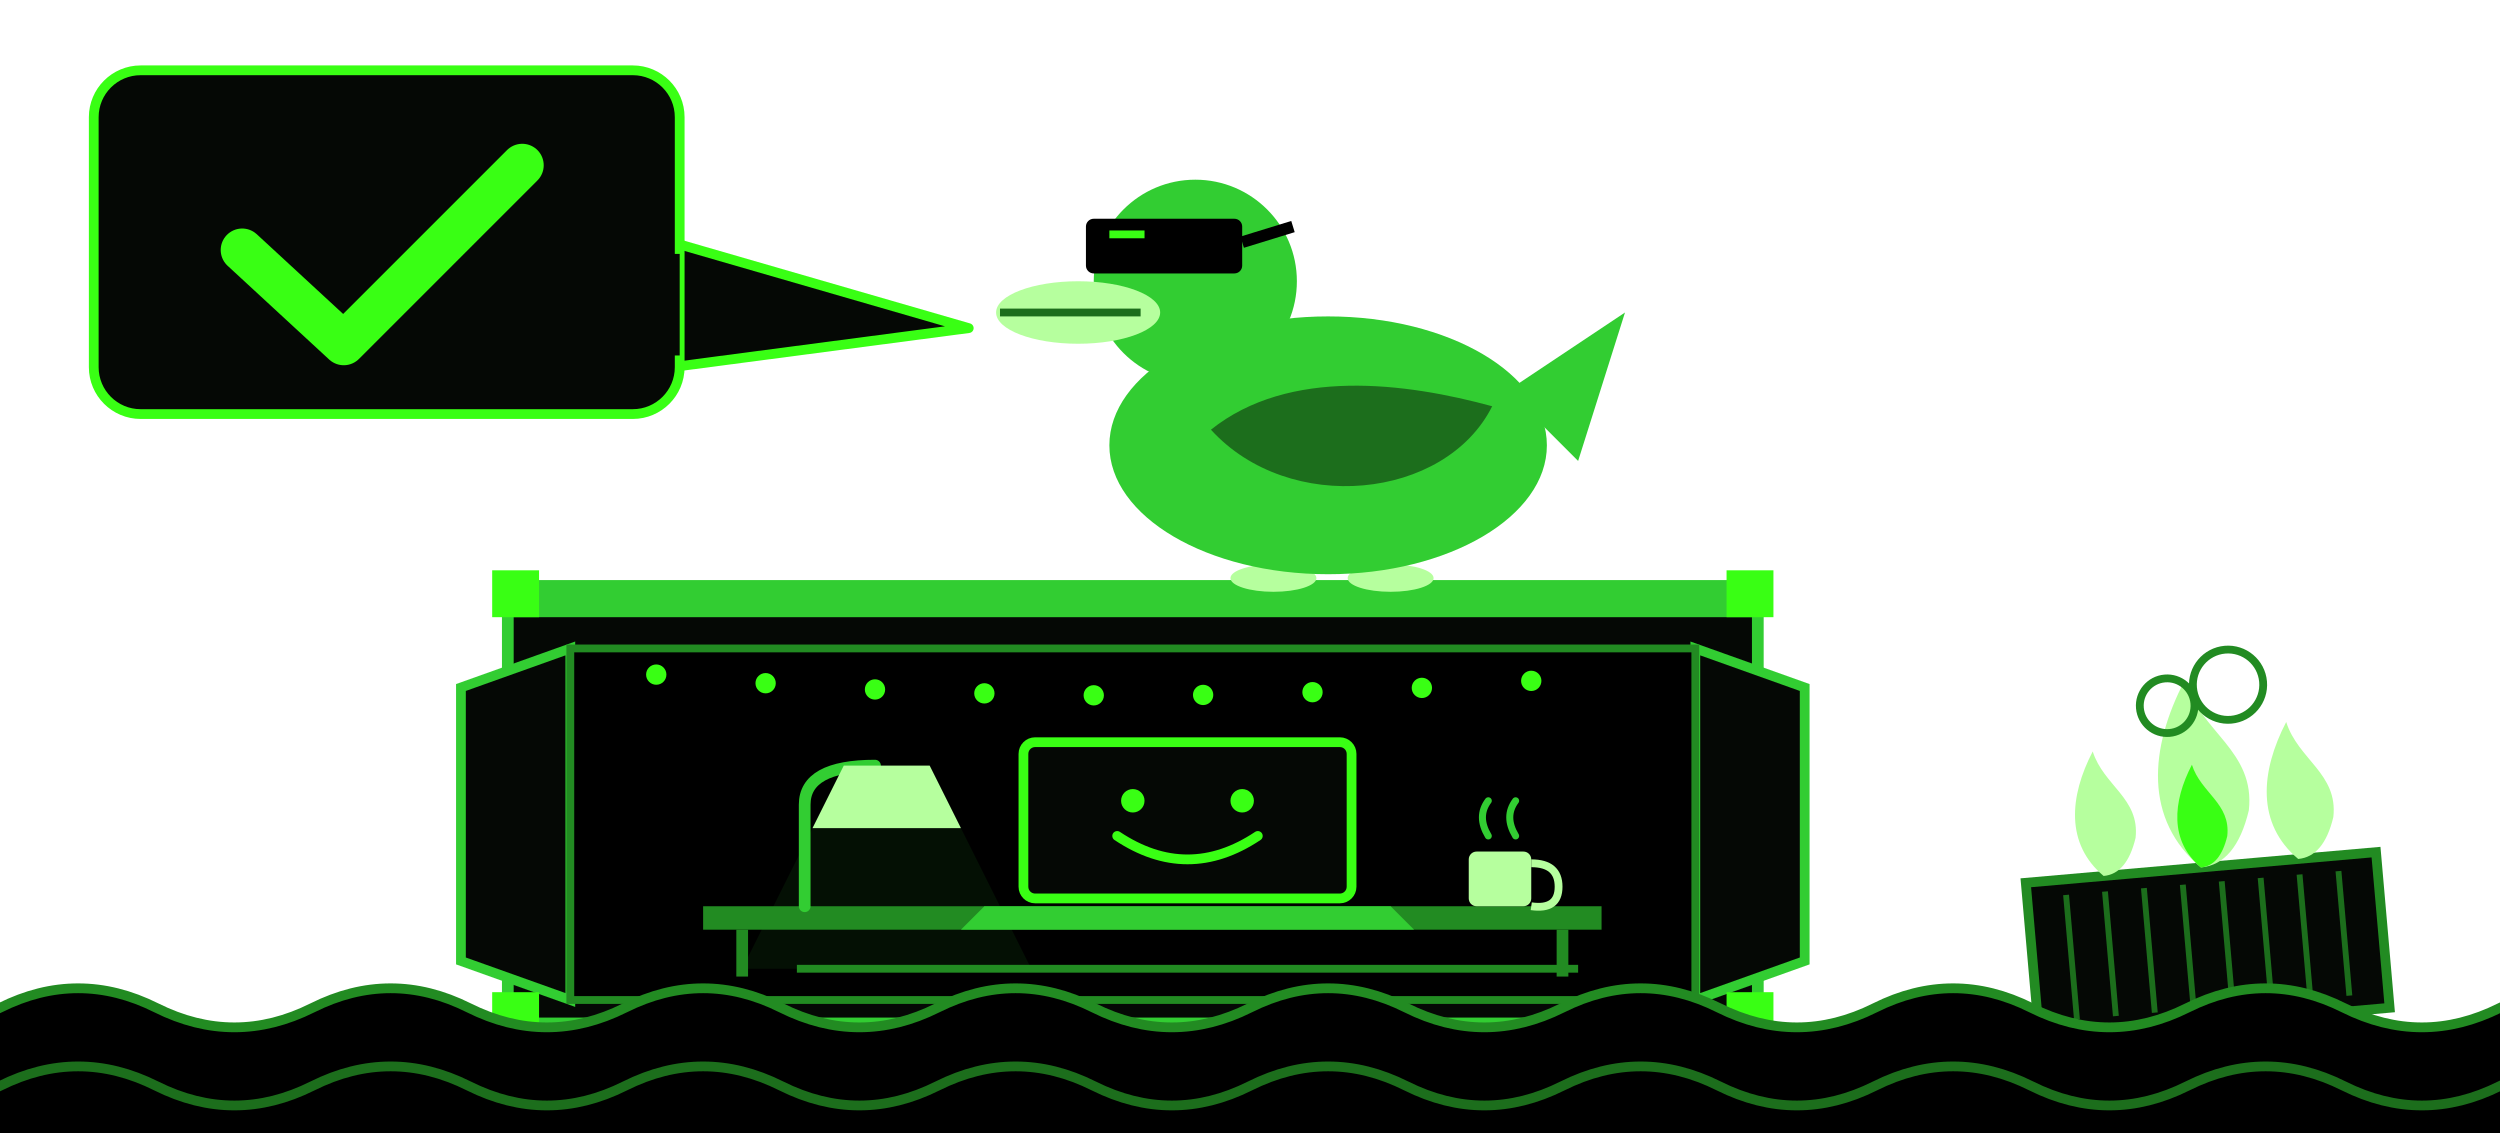
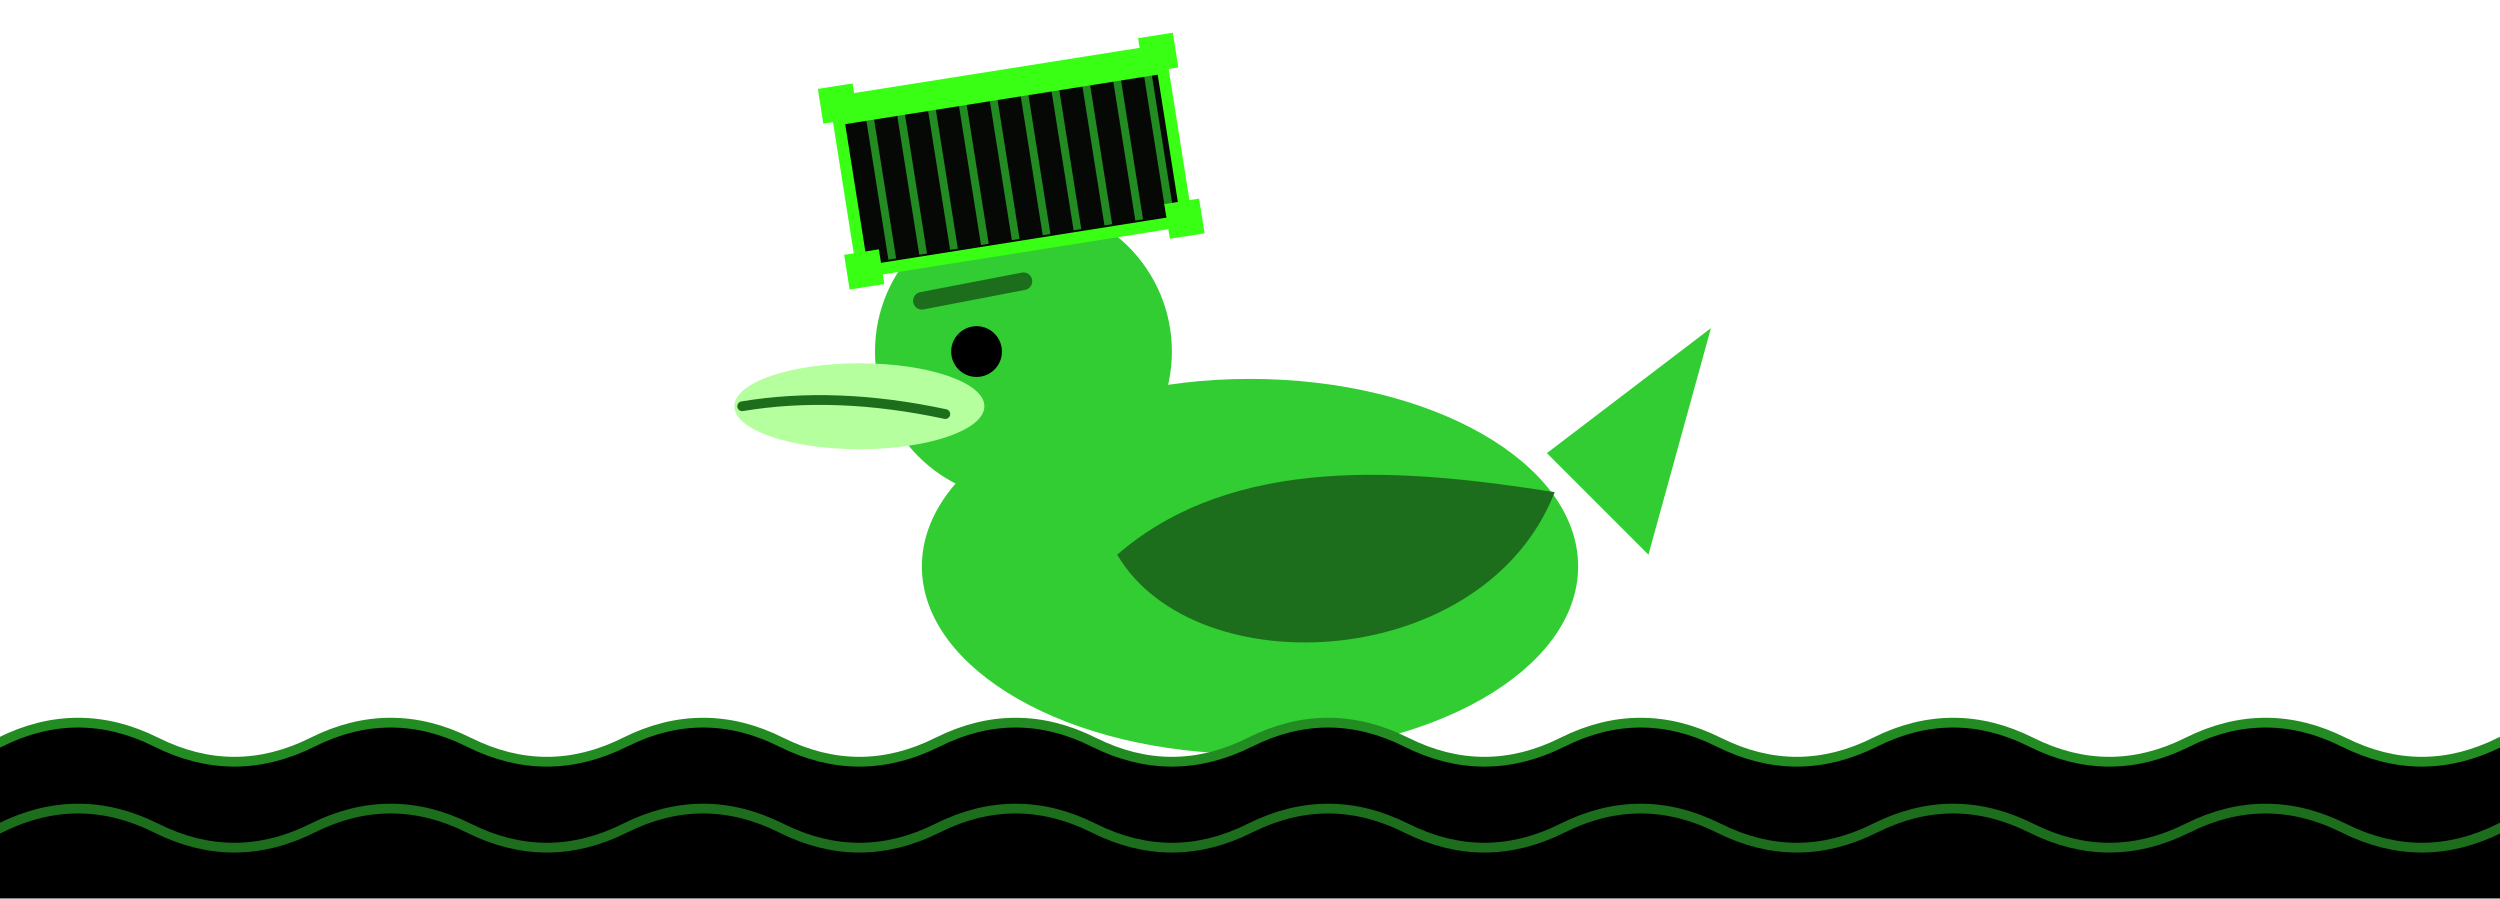
- <svg xmlns="http://www.w3.org/2000/svg" viewBox="0 0 640 290" width="640" height="290" role="img" aria-labelledby="t">
+ <svg xmlns="http://www.w3.org/2000/svg" viewBox="0 0 640 230" width="640" height="230" role="img" aria-labelledby="t">
  <style>
-   .ship { animation: bob 3.2s ease-in-out infinite; }
-   .w1 { animation: drift 5s linear infinite; }
-   .w2 { animation: drift 8s linear infinite reverse; }
-   .tick { stroke-dasharray: 100; animation: draw 5s ease-in-out infinite; }
-   .fl { transform-box: fill-box; transform-origin: 50% 100%; animation: flick 0.6s ease-in-out infinite alternate; }
-   .f2 { animation-duration: 0.45s; } .f3 { animation-duration: 0.75s; }
-   .smoke { animation: rise 3s ease-out infinite; } .s2 { animation-delay: 1.5s; }
-   .steam { animation: steam 2.4s ease-in-out infinite; }
-   .bulb { animation: twinkle 2s ease-in-out infinite; } .b1 { animation-delay: .6s; } .b2 { animation-delay: 1.2s; }
-   @keyframes bob { 50% { transform: translateY(-4px); } }
+   .duck { animation: bob 3.4s ease-in-out infinite; }
+   .w1 { animation: drift 6s linear infinite; }
+   .w2 { animation: drift 9s linear infinite reverse; }
+   @keyframes bob { 50% { transform: translateY(-5px) rotate(-1deg); } }
  @keyframes drift { to { transform: translateX(80px); } }
-   @keyframes draw { 0% { stroke-dashoffset: 100; } 20%, 85% { stroke-dashoffset: 0; } 100% { stroke-dashoffset: 100; } }
-   @keyframes flick { to { transform: scale(0.88, 1.18); } }
-   @keyframes rise { from { transform: translateY(0); opacity: .7; } to { transform: translateY(-34px); opacity: 0; } }
-   @keyframes steam { 50% { transform: translateY(-4px); opacity: .3; } }
-   @keyframes twinkle { 50% { opacity: .25; } }
-   @media (prefers-reduced-motion: reduce) { * { animation: none !important; } }
+   @media (prefers-reduced-motion: reduce) { .duck, .w1, .w2 { animation: none; } }
</style>
-   <path d="M172,62 L248,84 L172,94" fill="#050805" stroke="#39ff14" stroke-width="2.5" stroke-linejoin="round" />
-   <rect x="24" y="18" width="150" height="88" rx="12" fill="#050805" stroke="#39ff14" stroke-width="2.5" />
-   <line x1="172" y1="65" x2="172" y2="91" stroke="#050805" stroke-width="4" />
-   <polyline class="tick" pathLength="100" points="62,64 88,88 138,38" fill="none" stroke="#39ff14" stroke-width="11" stroke-linecap="round" stroke-linejoin="round" />
-   <g>
-     <g transform="rotate(-5 565 240)">
-       <rect x="520" y="222" width="90" height="40" fill="#050805" stroke="#228b22" stroke-width="2.5" />
-       <g stroke="#1c6e1c" stroke-width="1.5">
-         <line x1="530" y1="226" x2="530" y2="258" />
-         <line x1="540" y1="226" x2="540" y2="258" />
-         <line x1="550" y1="226" x2="550" y2="258" />
-         <line x1="560" y1="226" x2="560" y2="258" />
-         <line x1="570" y1="226" x2="570" y2="258" />
-         <line x1="580" y1="226" x2="580" y2="258" />
-         <line x1="590" y1="226" x2="590" y2="258" />
-         <line x1="600" y1="226" x2="600" y2="258" />
+   <g class="duck">
+     <g transform="translate(0,20)">
+       <polygon points="396,96 438,64 422,122" fill="#32cd32" />
+       <ellipse cx="320" cy="125" rx="84" ry="48" fill="#32cd32" />
+       <path d="M286,122 C306,156 380,152 398,106 C360,100 316,96 286,122 Z" fill="#1c6e1c" />
+       <circle cx="262" cy="70" r="38" fill="#32cd32" />
+       <ellipse cx="220" cy="84" rx="32" ry="11" fill="#b6ff9e" />
+       <path d="M190,84 Q214,80 242,86" fill="none" stroke="#1c6e1c" stroke-width="2.5" stroke-linecap="round" />
+       <circle cx="250" cy="70" r="6.5" fill="#000" />
+       <path d="M236,57 L262,52" stroke="#1c6e1c" stroke-width="4.5" stroke-linecap="round" />
+       <g transform="translate(0,7) rotate(-9 262 34)">
+         <rect x="220" y="-8" width="84" height="44" fill="#050805" stroke="#39ff14" stroke-width="3" />
+         <g stroke="#228b22" stroke-width="2">
+           <line x1="228" y1="-4" x2="228" y2="34" />
+           <line x1="236" y1="-4" x2="236" y2="34" />
+           <line x1="244" y1="-4" x2="244" y2="34" />
+           <line x1="252" y1="-4" x2="252" y2="34" />
+           <line x1="260" y1="-4" x2="260" y2="34" />
+           <line x1="268" y1="-4" x2="268" y2="34" />
+           <line x1="276" y1="-4" x2="276" y2="34" />
+           <line x1="284" y1="-4" x2="284" y2="34" />
+           <line x1="292" y1="-4" x2="292" y2="34" />
+           <line x1="300" y1="-4" x2="300" y2="34" />
+         </g>
+         <rect x="220" y="-8" width="84" height="6" fill="#39ff14" />
+         <rect x="216" y="-12" width="9" height="9" fill="#39ff14" />
+         <rect x="299" y="-12" width="9" height="9" fill="#39ff14" />
+         <rect x="216" y="31" width="9" height="9" fill="#39ff14" />
+         <rect x="299" y="31" width="9" height="9" fill="#39ff14" />
      </g>
-       <g transform="translate(540,222)">
-         <path class="fl" d="M0,0 C-9,-9 -7,-21 0,-32 C2,-23 11,-19 9,-9 C7,-3 4,0 0,0 Z" fill="#b6ff9e" />
-       </g>
-       <g transform="translate(565,222) scale(1.5)">
-         <path class="fl f2" d="M0,0 C-9,-9 -7,-21 0,-32 C2,-23 11,-19 9,-9 C7,-3 4,0 0,0 Z" fill="#b6ff9e" />
-         <path class="fl f2" d="M0,0 C-9,-9 -7,-21 0,-32 C2,-23 11,-19 9,-9 C7,-3 4,0 0,0 Z" fill="#39ff14" transform="scale(.55)" />
-       </g>
-       <g transform="translate(590,222) scale(1.1)">
-         <path class="fl f3" d="M0,0 C-9,-9 -7,-21 0,-32 C2,-23 11,-19 9,-9 C7,-3 4,0 0,0 Z" fill="#b6ff9e" />
-       </g>
-       <circle class="smoke" cx="560" cy="180" r="7" fill="none" stroke="#228b22" stroke-width="2" />
-       <circle class="smoke s2" cx="576" cy="176" r="9" fill="none" stroke="#228b22" stroke-width="2" />
-     </g>
-   </g>
-   <g class="ship">
-     <rect x="130" y="150" width="320" height="112" fill="#050805" stroke="#32cd32" stroke-width="3" />
-     <rect x="130" y="150" width="320" height="8" fill="#32cd32" />
-     <polygon points="146,166 118,176 118,246 146,256" fill="#050805" stroke="#32cd32" stroke-width="2.5" />
-     <polygon points="434,166 462,176 462,246 434,256" fill="#050805" stroke="#32cd32" stroke-width="2.5" />
-     <rect x="146" y="166" width="288" height="90" fill="#000" stroke="#228b22" stroke-width="2" />
-     <rect x="126" y="146" width="12" height="12" fill="#39ff14" />
-     <rect x="442" y="146" width="12" height="12" fill="#39ff14" />
-     <rect x="126" y="254" width="12" height="12" fill="#39ff14" />
-     <rect x="442" y="254" width="12" height="12" fill="#39ff14" />
-     <circle class="bulb b0" cx="168" cy="172.7" r="2.6" fill="#39ff14" />
-     <circle class="bulb b1" cx="196" cy="174.9" r="2.6" fill="#39ff14" />
-     <circle class="bulb b2" cx="224" cy="176.5" r="2.6" fill="#39ff14" />
-     <circle class="bulb b0" cx="252" cy="177.5" r="2.6" fill="#39ff14" />
-     <circle class="bulb b1" cx="280" cy="178.0" r="2.6" fill="#39ff14" />
-     <circle class="bulb b2" cx="308" cy="177.9" r="2.6" fill="#39ff14" />
-     <circle class="bulb b0" cx="336" cy="177.2" r="2.6" fill="#39ff14" />
-     <circle class="bulb b1" cx="364" cy="176.1" r="2.6" fill="#39ff14" />
-     <circle class="bulb b2" cx="392" cy="174.3" r="2.6" fill="#39ff14" />
-     <polygon points="208,212 246,212 264,248 190,248" fill="#32cd32" opacity="0.08" />
-     <line x1="204" y1="248" x2="404" y2="248" stroke="#228b22" stroke-width="2" />
-     <rect x="180" y="232" width="230" height="6" fill="#228b22" />
-     <line x1="190" y1="238" x2="190" y2="250" stroke="#228b22" stroke-width="3" />
-     <line x1="400" y1="238" x2="400" y2="250" stroke="#228b22" stroke-width="3" />
-     <path d="M206,232 L206,206 Q206,196 224,196" fill="none" stroke="#32cd32" stroke-width="3" stroke-linecap="round" />
-     <polygon points="216,196 238,196 246,212 208,212" fill="#b6ff9e" />
-     <rect x="262" y="190" width="84" height="40" rx="3" fill="#050805" stroke="#39ff14" stroke-width="2.5" />
-     <circle cx="290" cy="205" r="3" fill="#39ff14" />
-     <circle cx="318" cy="205" r="3" fill="#39ff14" />
-     <path d="M286,214 Q304,226 322,214" fill="none" stroke="#39ff14" stroke-width="2.5" stroke-linecap="round" />
-     <polygon points="252,232 356,232 362,238 246,238" fill="#32cd32" />
-     <rect x="376" y="218" width="16" height="14" rx="2" fill="#b6ff9e" />
-     <path d="M392,221 q7,0 7,6 t-7,5" fill="none" stroke="#b6ff9e" stroke-width="2" />
-     <path class="steam" d="M381,214 q-3,-5 0,-9 M388,214 q-3,-5 0,-9" fill="none" stroke="#32cd32" stroke-width="1.8" stroke-linecap="round" />
-     <g transform="translate(340,150)">
-       <ellipse cx="-14" cy="-2" rx="11" ry="3.5" fill="#b6ff9e" />
-       <ellipse cx="16" cy="-2" rx="11" ry="3.5" fill="#b6ff9e" />
-       <polygon points="46,-50 76,-70 64,-32" fill="#32cd32" />
-       <ellipse cx="0" cy="-36" rx="56" ry="33" fill="#32cd32" />
-       <path d="M-30,-40 C-10,-18 30,-22 42,-46 C20,-52 -10,-56 -30,-40 Z" fill="#1c6e1c" />
-       <circle cx="-34" cy="-78" r="26" fill="#32cd32" />
-       <ellipse cx="-64" cy="-70" rx="21" ry="8" fill="#b6ff9e" />
-       <path d="M-84,-70 L-48,-70" stroke="#1c6e1c" stroke-width="2" />
-       <rect x="-62" y="-94" width="40" height="14" rx="2" fill="#000" />
-       <line x1="-22" y1="-88" x2="-9" y2="-92" stroke="#000" stroke-width="3" />
-       <line x1="-56" y1="-90" x2="-47" y2="-90" stroke="#39ff14" stroke-width="2" />
    </g>
  </g>
  <g class="w1">
-     <path d="M-80,258 q20,-10 40,0 t40,0 t40,0 t40,0 t40,0 t40,0 t40,0 t40,0 t40,0 t40,0 t40,0 t40,0 t40,0 t40,0 t40,0 t40,0 t40,0 t40,0 t40,0 t40,0 V300 H-80 Z" fill="#000" stroke="#228b22" stroke-width="2.5" />
+     <path d="M-80,190 q20,-10 40,0 t40,0 t40,0 t40,0 t40,0 t40,0 t40,0 t40,0 t40,0 t40,0 t40,0 t40,0 t40,0 t40,0 t40,0 t40,0 t40,0 t40,0 t40,0 t40,0 V230 H-80 Z" fill="#000" />
+     <path d="M-80,190 q20,-10 40,0 t40,0 t40,0 t40,0 t40,0 t40,0 t40,0 t40,0 t40,0 t40,0 t40,0 t40,0 t40,0 t40,0 t40,0 t40,0 t40,0 t40,0 t40,0 t40,0" fill="none" stroke="#228b22" stroke-width="2.5" />
  </g>
  <g class="w2">
-     <path d="M-80,278 q20,-10 40,0 t40,0 t40,0 t40,0 t40,0 t40,0 t40,0 t40,0 t40,0 t40,0 t40,0 t40,0 t40,0 t40,0 t40,0 t40,0 t40,0 t40,0 t40,0 t40,0" fill="none" stroke="#1c6e1c" stroke-width="2.5" />
+     <path d="M-80,212 q20,-10 40,0 t40,0 t40,0 t40,0 t40,0 t40,0 t40,0 t40,0 t40,0 t40,0 t40,0 t40,0 t40,0 t40,0 t40,0 t40,0 t40,0 t40,0 t40,0 t40,0" fill="none" stroke="#1c6e1c" stroke-width="2.5" />
  </g>
</svg>
